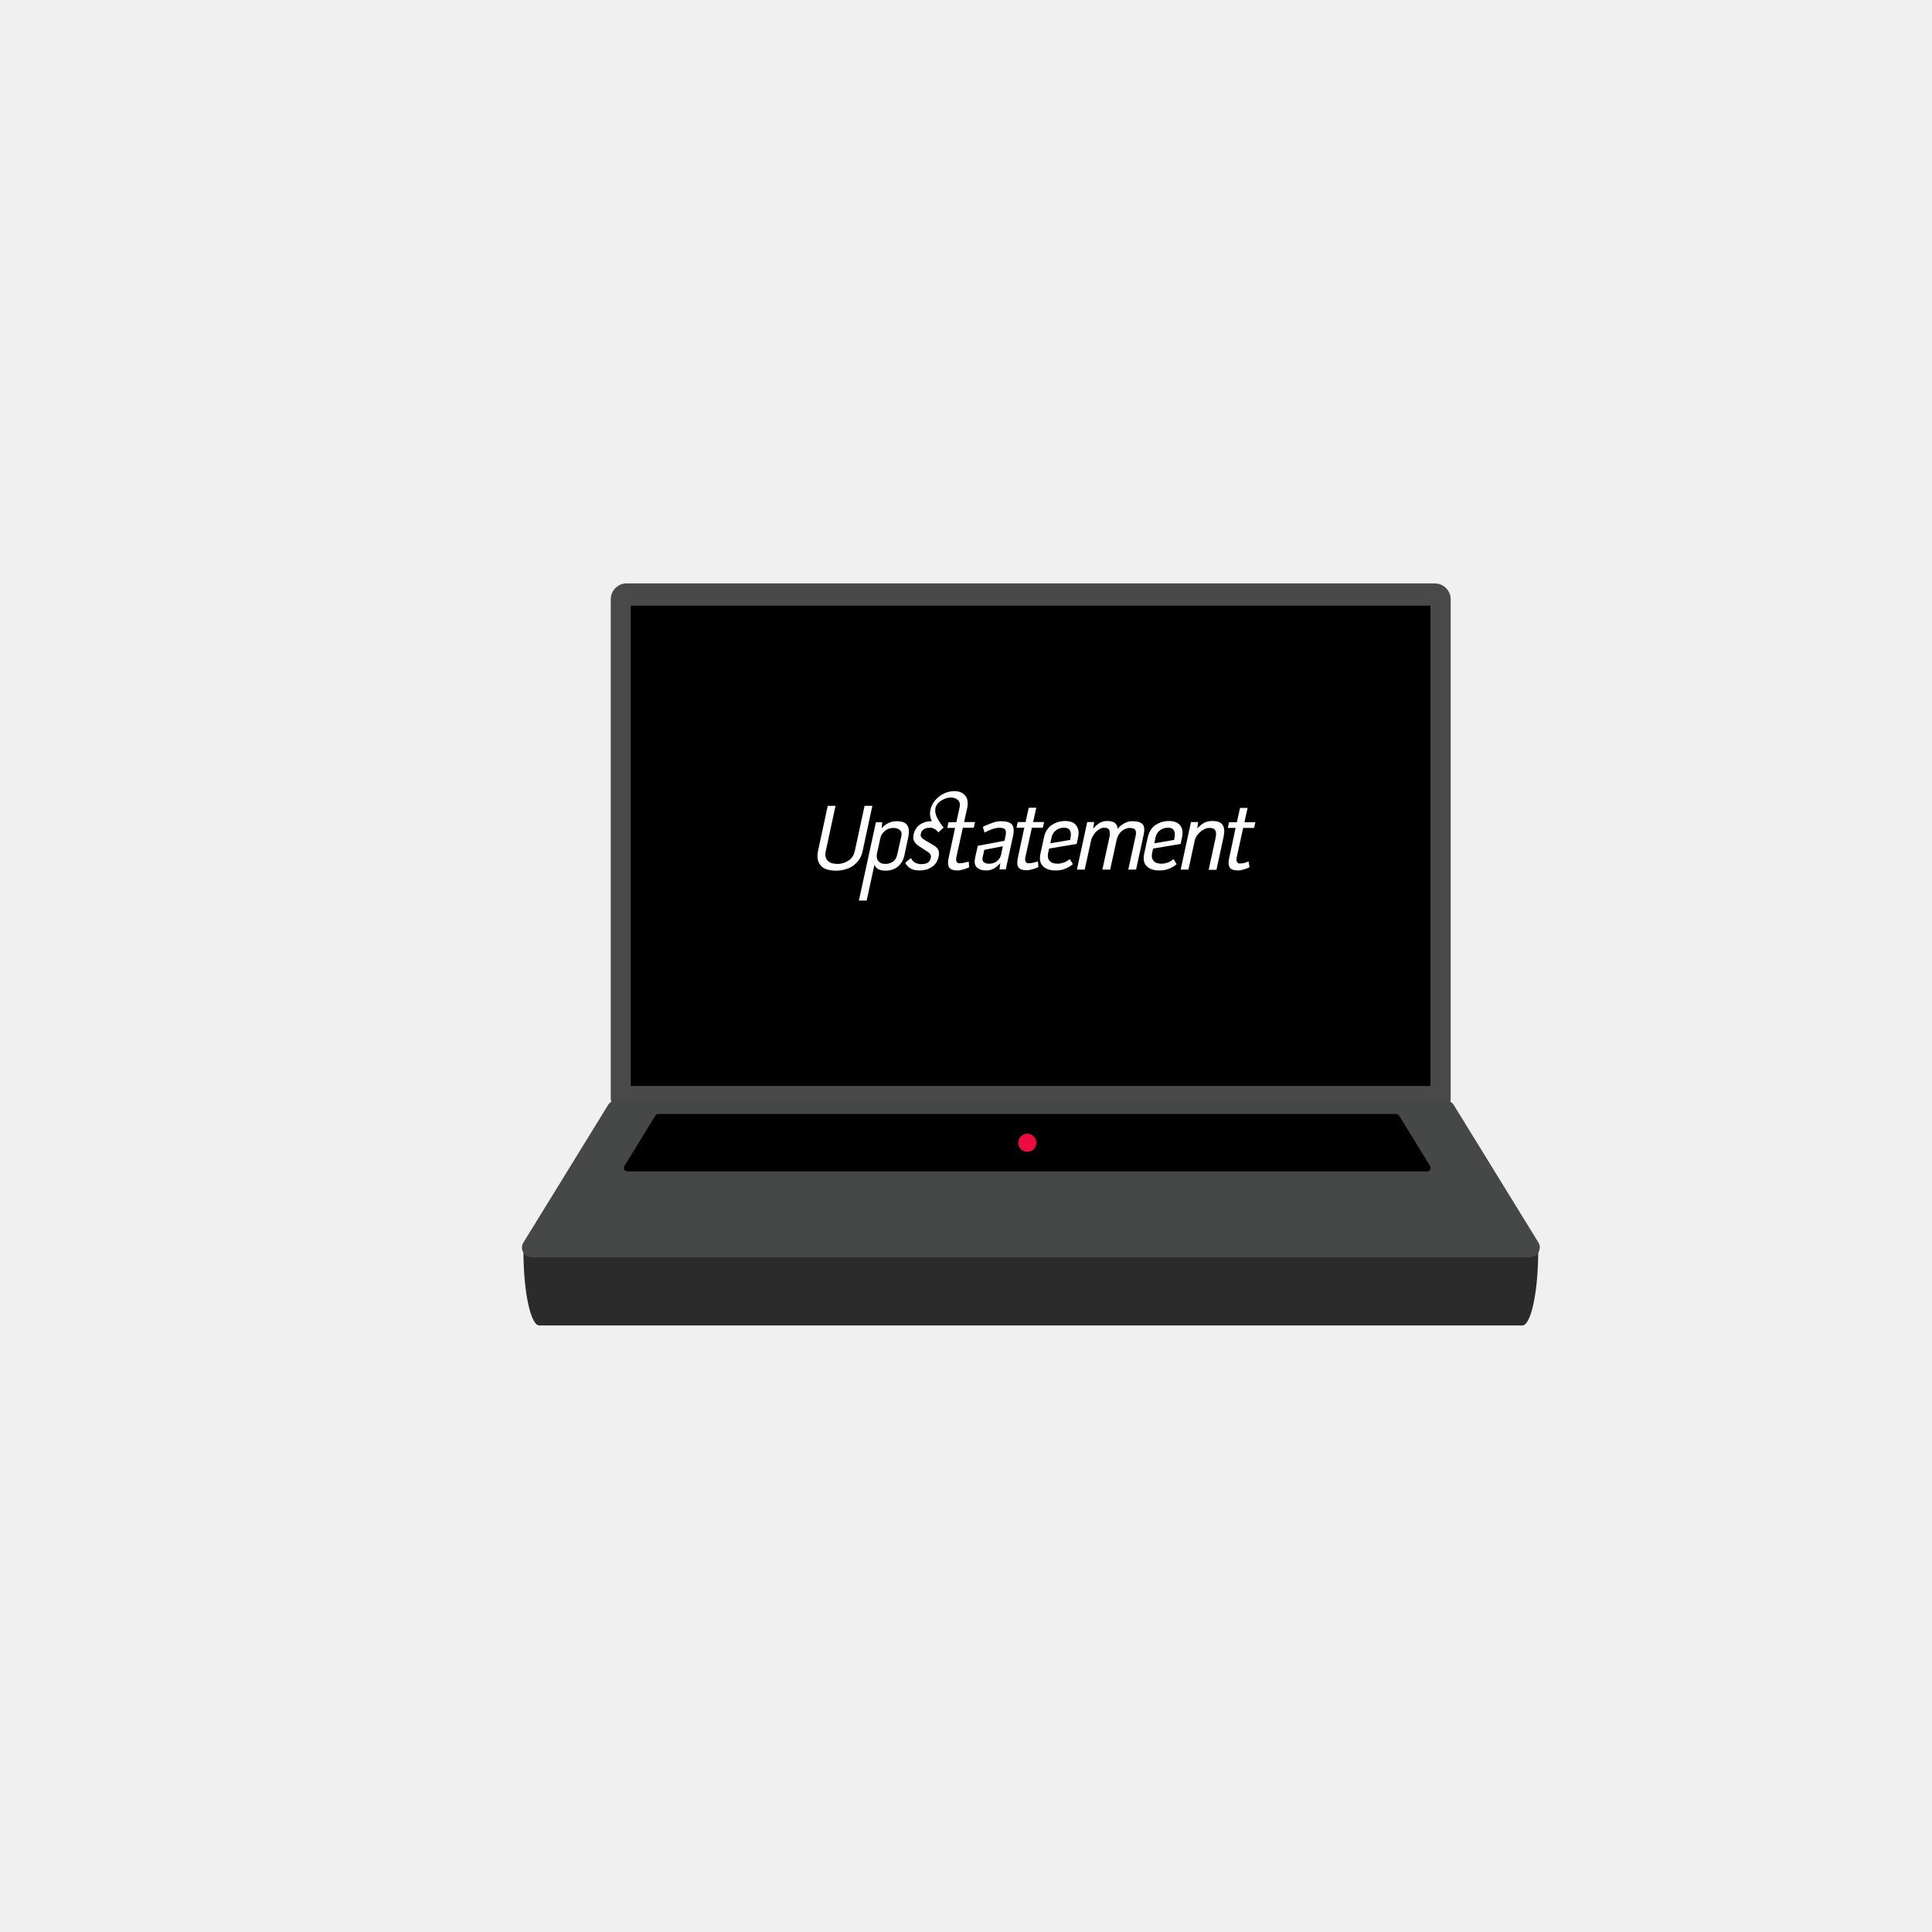
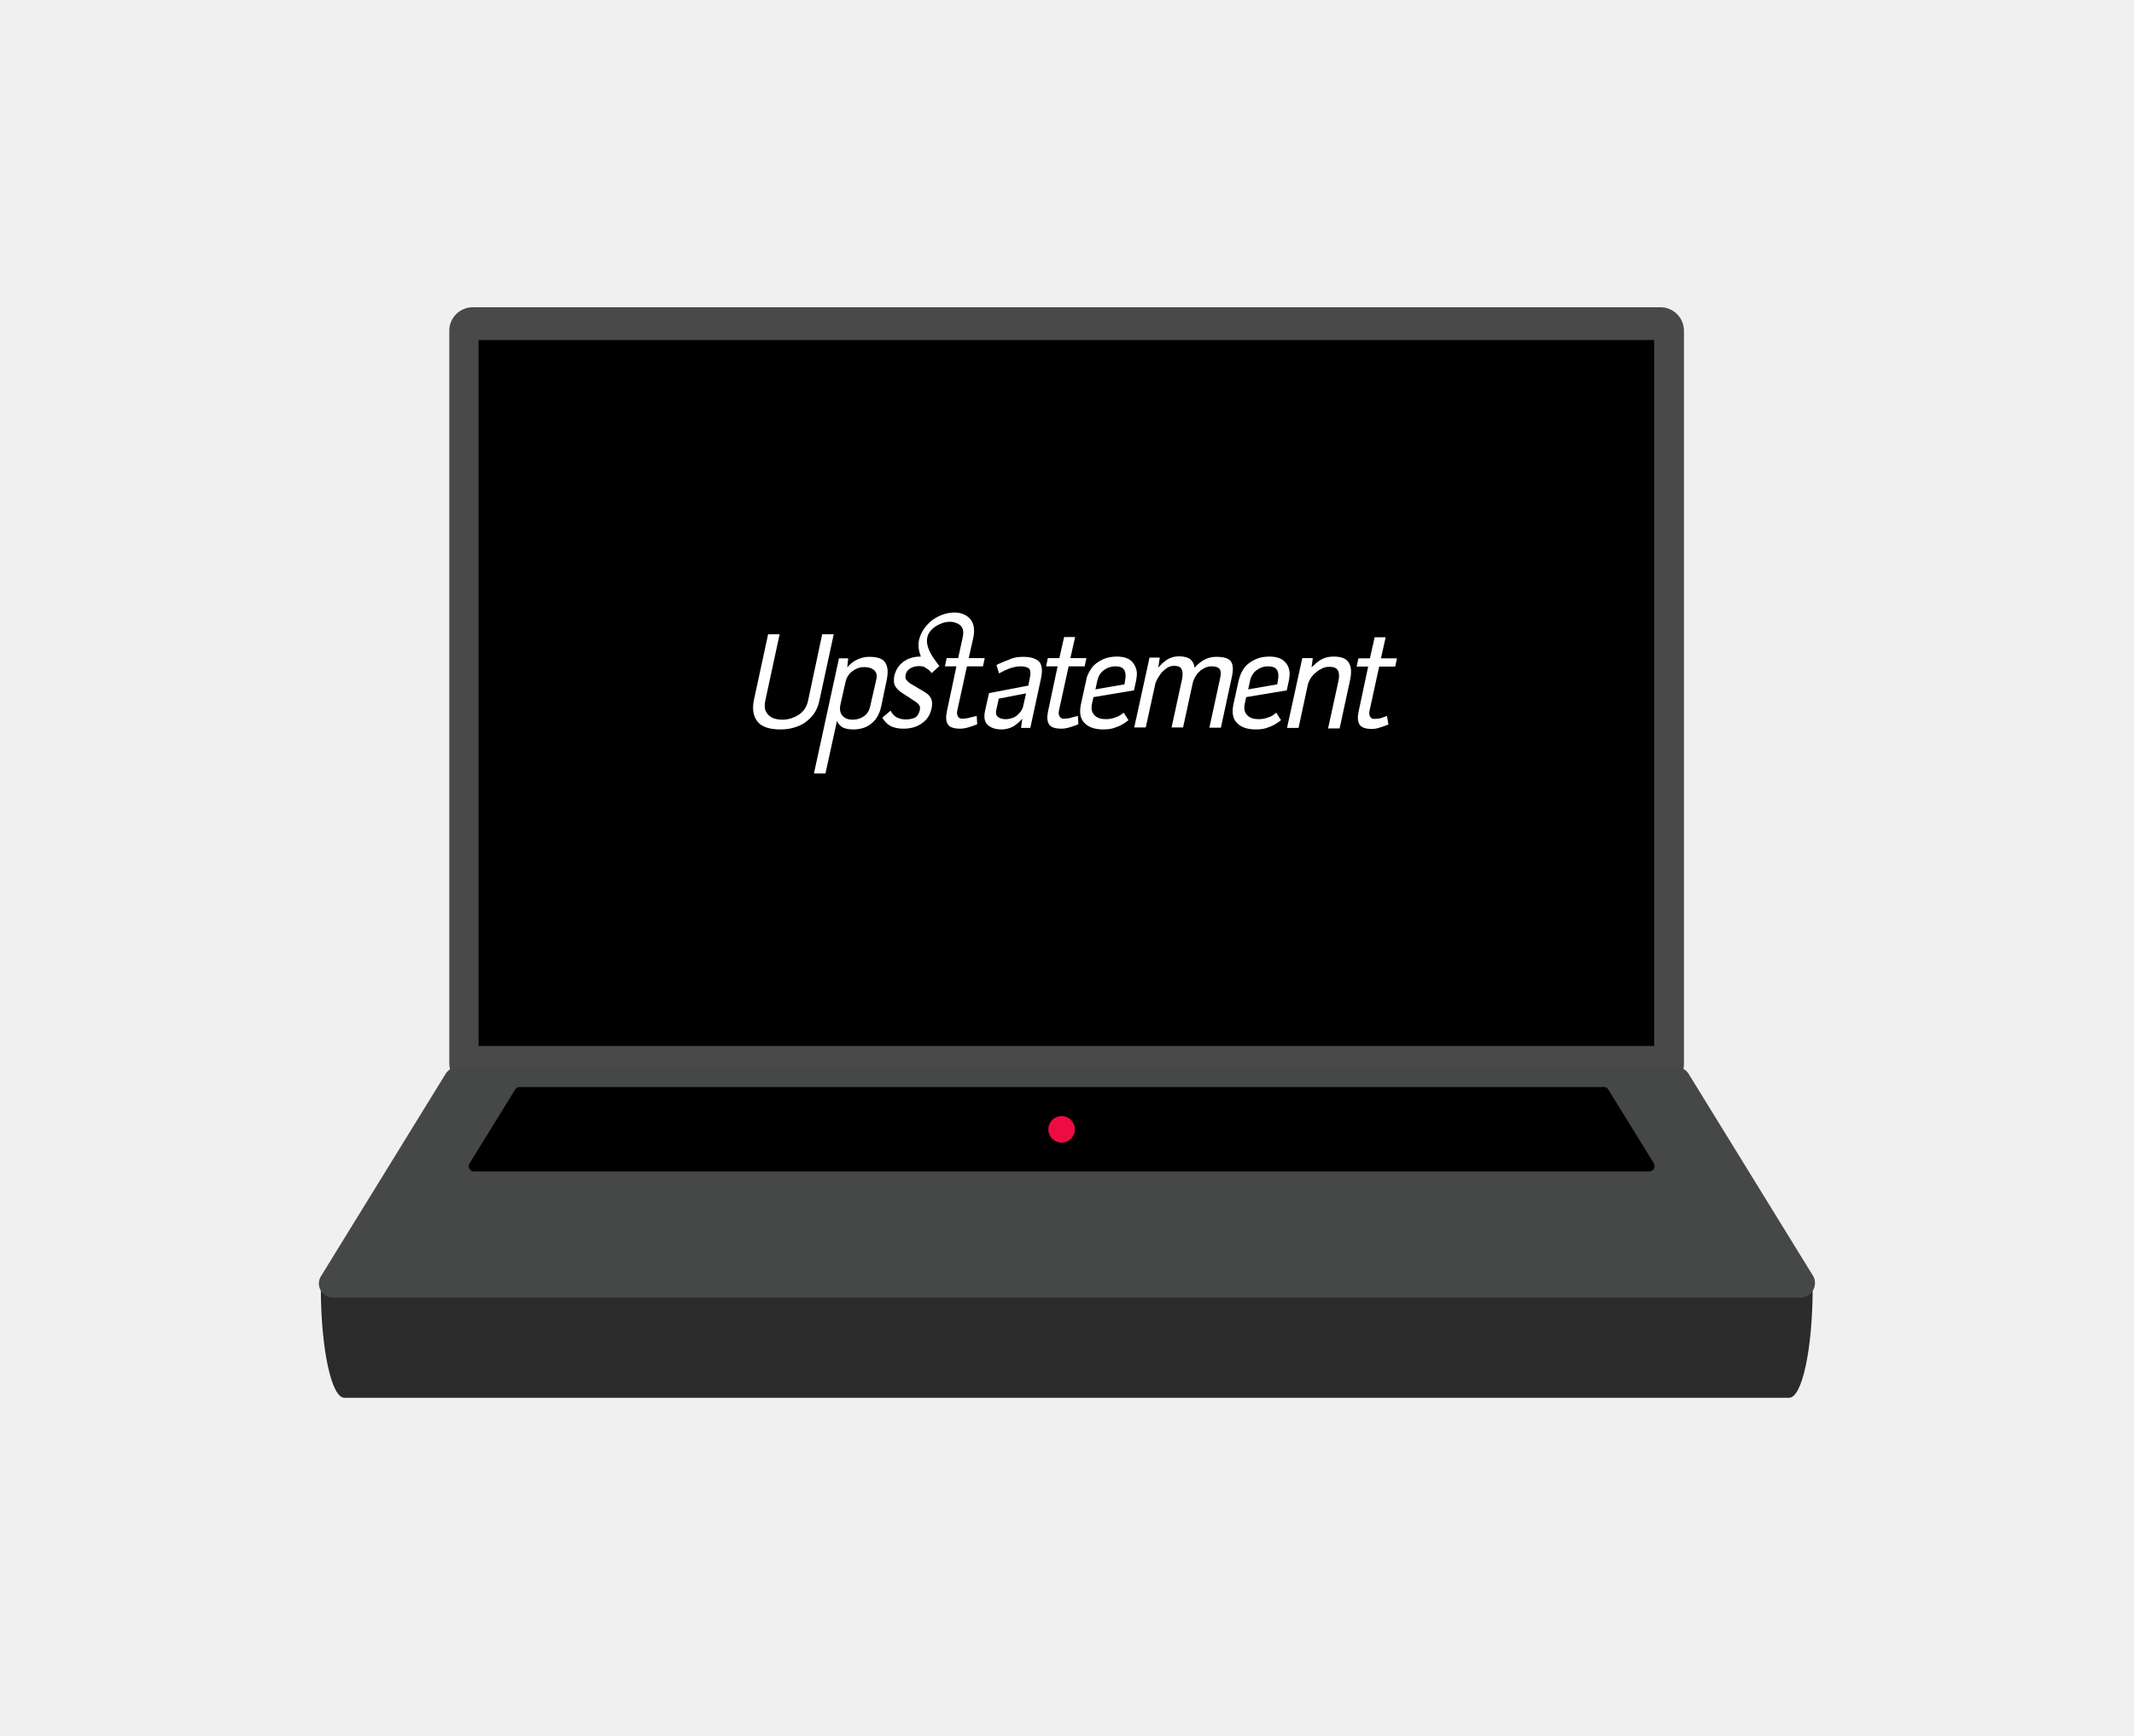
- <svg xmlns="http://www.w3.org/2000/svg" version="1.1" x="0px" y="0px" viewBox="-5162.4 1753.2 918 918" enable-background="new -5162.4 1753.2 918 918" xml:space="preserve">
+ <svg xmlns="http://www.w3.org/2000/svg" version="1.1" id="Layer_1" x="0px" y="0px" viewBox="-54.2 -135.2 852.1 693.1" enable-background="new -54.2 -135.2 852.1 693.1" xml:space="preserve">
  <g id="Layer_2" display="none">
</g>
-   <g id="Layer_1">
-     <path fill="#2B2B2B" d="M-4431.5,2347.2c0,19.8-3.4,35.8-7.6,35.8h-467c-4.2,0-7.6-16-7.6-35.8" />
-     <path fill="#494949" d="M-4480.7,2282.5h-383.9c-4.2,0-7.6-3.4-7.6-7.6v-236.9c0-4.2,3.4-7.6,7.6-7.6h383.9c4.2,0,7.6,3.4,7.6,7.6   v236.9C-4473,2279.1-4476.5,2282.5-4480.7,2282.5z" />
-     <path fill="#464747" d="M-4435.4,2350.6h-474.4c-3.6,0-5.8-3.9-3.9-7l40.2-65.3c0.8-1.4,2.3-2.2,3.9-2.2h394.1   c1.6,0,3.1,0.8,3.9,2.2l40.2,65.3C-4429.6,2346.6-4431.8,2350.6-4435.4,2350.6z" />
-     <rect x="-4862.7" y="2041" width="380" height="228.2" />
-     <path d="M-4484.3,2309.8h-380c-1.3,0-2.1-1.4-1.4-2.6l14.7-23.9c0.3-0.5,0.8-0.8,1.4-0.8h350.6c0.6,0,1.1,0.3,1.4,0.8l14.7,23.9   C-4482.2,2308.4-4483,2309.8-4484.3,2309.8z" />
-     <circle fill="#ED0C42" cx="-4674.3" cy="2296.2" r="4.3" />
+   <g id="Layer_1_1_">
+     <path fill="#2B2B2B" d="M669.6,378.8c0,24.5-4.2,44.2-9.4,44.2H83.3c-5.2,0-9.4-19.8-9.4-44.2" />
+     <path fill="#494949" d="M608.8,298.9H134.6c-5.2,0-9.4-4.2-9.4-9.4V-3.1c0-5.2,4.2-9.4,9.4-9.4h474.2c5.2,0,9.4,4.2,9.4,9.4v292.6   C618.3,294.7,614,298.9,608.8,298.9z" />
+     <path fill="#464747" d="M664.8,383h-586c-4.4,0-7.2-4.8-4.8-8.6l49.7-80.7c1-1.7,2.8-2.7,4.8-2.7h486.8c2,0,3.8,1,4.8,2.7   l49.7,80.7C671.9,378.1,669.2,383,664.8,383z" />
+     <rect x="136.9" y="0.6" width="469.4" height="281.9" />
+     <path d="M604.4,332.6H135c-1.6,0-2.6-1.7-1.7-3.2l18.2-29.5c0.4-0.6,1-1,1.7-1h433.1c0.7,0,1.4,0.4,1.7,1l18.2,29.5   C607,330.9,606,332.6,604.4,332.6z" />
+     <circle fill="#ED0C42" cx="369.7" cy="315.8" r="5.3" />
    <g>
-       <path fill="#FFFFFF" d="M-4624.3,2143.4c-1.4,0-2.7,0.3-3.9,1c-1.2,0.7-2.3,1.5-3.1,2.6c-0.2-1.4-0.7-2.3-1.5-2.9    c-0.8-0.5-2-0.8-3.5-0.8c-1.4,0-2.6,0.3-3.7,1c-1.1,0.7-2.1,1.6-3,2.7l0.5-3.2h-3.3l-4.9,22.6h3.7l3-13.7c0.1-0.7,0.4-1.4,0.8-2.1    c0.4-0.7,0.9-1.4,1.4-2c0.6-0.6,1.2-1.1,1.9-1.5c0.7-0.4,1.4-0.6,2.1-0.6c1.4,0,2.2,0.4,2.5,1.2c0.3,0.8,0.3,1.8,0.1,3.1    l-3.4,15.6h3.7l3.1-14.2c0.2-0.7,0.4-1.4,0.8-2.1c0.4-0.7,0.8-1.3,1.4-1.8c0.5-0.5,1.1-0.9,1.8-1.2c0.7-0.3,1.4-0.5,2.1-0.5    c1.4,0,2.3,0.3,2.7,0.9c0.4,0.6,0.5,1.6,0.2,2.9l-3.5,16h3.7l3.6-16.5c0.5-2.3,0.4-4-0.4-5    C-4620.3,2143.9-4621.9,2143.4-4624.3,2143.4 M-4671.8,2163.2c-0.6,0.1-1.3,0.2-1.9,0.2c-0.6,0-1-0.2-1.3-0.7    c-0.3-0.5-0.4-1.2-0.2-2.1l3.1-14.1h5.2l0.6-2.7h-5.2l1.5-6.8h-3.6l-1.5,6.8h-3.7l-0.6,2.7h3.7l-3.1,14.5    c-0.4,1.9-0.3,3.3,0.3,4.3c0.6,0.9,1.9,1.4,4,1.4c0.9,0,1.8-0.2,2.8-0.5c1-0.3,1.9-0.6,2.7-1l-0.2-2.7    C-4670.4,2162.8-4671.2,2163.1-4671.8,2163.2 M-4662.7,2150.9c0.3-1.3,1-2.4,2.1-3.2c1.1-0.8,2.3-1.2,3.7-1.2c1.3,0,2.2,0.3,2.7,1    c0.5,0.6,0.7,1.6,0.6,2.8l-0.3,2l-9.4,1.6L-4662.7,2150.9z M-4657.1,2163.1c-0.9,0.3-1.9,0.5-2.8,0.5c-1.6,0-2.9-0.4-3.7-1.3    c-0.8-0.8-1.1-2-0.8-3.6l0.5-2.3l13.1-2.2l0.7-3.4c0.2-1.1,0.3-2.2,0.1-3.1c-0.2-0.9-0.6-1.7-1.1-2.4c-0.5-0.7-1.3-1.2-2.1-1.5    c-0.9-0.3-1.9-0.5-3.1-0.5c-1.2,0-2.4,0.2-3.5,0.5c-1.1,0.4-2.1,0.9-3,1.5c-0.9,0.6-1.6,1.4-2.2,2.4c-0.6,0.9-1.1,2-1.3,3.2    l-1.7,7.8c-0.6,2.7-0.2,4.7,1.1,6c1.3,1.4,3.3,2.1,6.1,2.1c1.5,0,2.9-0.2,4.2-0.7c1.3-0.4,2.7-1.2,4-2.3l-1.5-2.4    C-4655.2,2162.3-4656.2,2162.8-4657.1,2163.1 M-4569.1,2162.5c-0.9,0.4-1.7,0.6-2.3,0.8c-0.6,0.1-1.3,0.2-1.9,0.2    c-0.6,0-1-0.2-1.3-0.7c-0.3-0.5-0.4-1.2-0.2-2.1l3.1-14.1h5.2l0.6-2.7h-5.2l1.5-6.8h-3.6l-1.5,6.8h-3.7l-0.6,2.7h3.7l-3.1,14.5    c-0.4,1.9-0.3,3.3,0.3,4.3c0.6,0.9,1.9,1.4,4,1.4c0.9,0,1.8-0.2,2.7-0.5c1-0.3,1.9-0.6,2.7-1L-4569.1,2162.5z M-4613.3,2150.9    c0.3-1.3,1-2.4,2.1-3.2c1.1-0.8,2.3-1.2,3.7-1.2c1.3,0,2.2,0.3,2.7,1c0.5,0.6,0.7,1.6,0.6,2.8l-0.3,2l-9.4,1.6L-4613.3,2150.9z     M-4607.7,2163.1c-0.9,0.3-1.9,0.5-2.8,0.5c-1.6,0-2.9-0.4-3.7-1.3c-0.8-0.8-1.1-2-0.8-3.6l0.5-2.3l13.1-2.2l0.7-3.4    c0.2-1.1,0.3-2.2,0.1-3.1c-0.2-0.9-0.5-1.7-1.1-2.4s-1.3-1.2-2.2-1.5c-0.9-0.3-1.9-0.5-3.1-0.5c-1.2,0-2.4,0.2-3.5,0.5    c-1.1,0.4-2.1,0.9-3,1.5c-0.9,0.6-1.6,1.4-2.2,2.4c-0.6,0.9-1,2-1.3,3.2l-1.7,7.8c-0.6,2.7-0.2,4.7,1.1,6c1.3,1.4,3.3,2.1,6.1,2.1    c1.5,0,2.9-0.2,4.2-0.7c1.3-0.4,2.7-1.2,4-2.3l-1.5-2.4C-4605.8,2162.3-4606.8,2162.8-4607.7,2163.1 M-4586.4,2143.3    c-1.5,0-2.8,0.3-3.9,0.9c-1.1,0.6-2.1,1.5-3.2,2.6l0.4-3h-3.4l-4.9,22.6h3.7l3-13.9c0.2-0.7,0.5-1.4,0.9-2.1    c0.5-0.7,1-1.3,1.7-1.9c0.6-0.6,1.3-1,2.1-1.4c0.8-0.4,1.5-0.5,2.3-0.5c1.5,0,2.4,0.4,2.8,1.3c0.4,0.8,0.4,2,0.1,3.4l-3.3,15.2    h3.7l3.4-15.7c0.5-2.4,0.4-4.2-0.4-5.5C-4582.2,2143.9-4583.9,2143.3-4586.4,2143.3 M-4686.7,2159.2c-0.1,0.6-0.4,1.2-0.7,1.8    c-0.4,0.5-0.8,1-1.3,1.4c-0.5,0.4-1.1,0.7-1.7,0.9c-0.6,0.2-1.2,0.3-1.9,0.3c-1.1,0-1.9-0.2-2.6-0.7c-0.6-0.4-0.8-1.2-0.6-2.2    l0.8-3.7l8.8-1.7L-4686.7,2159.2z M-4686.8,2143.4c-0.6,0-1.3,0.1-2.1,0.2c-0.8,0.2-1.6,0.4-2.3,0.7c-0.8,0.3-1.5,0.6-2.3,0.9    c-0.7,0.3-1.4,0.6-1.9,0.9l0.8,2.7c0.4-0.2,1-0.5,1.6-0.8c0.6-0.3,1.2-0.5,1.9-0.8c0.6-0.2,1.3-0.4,1.9-0.5    c0.6-0.1,1.1-0.2,1.5-0.2c1.5,0,2.4,0.3,2.9,0.8c0.4,0.6,0.5,1.6,0.2,3l-0.5,2.4l-12.7,2.4l-1.3,5.8c-0.4,2-0.2,3.4,0.8,4.4    c1,1,2.5,1.5,4.6,1.5c1.3,0,2.5-0.3,3.7-1c1.1-0.7,2.1-1.5,2.9-2.5l-0.4,3h3l3.5-16.1c0.5-2.4,0.3-4.1-0.6-5.3    C-4682.6,2143.9-4684.3,2143.4-4686.8,2143.4 M-4736.1,2159.3c-0.3,1.5-1,2.6-2,3.3c-1,0.7-2.2,1.1-3.7,1.1    c-1.5,0-2.6-0.5-3.3-1.4c-0.7-0.9-0.9-2.1-0.6-3.6l1.6-7.2c0.3-1.4,1-2.6,2.2-3.5c1.1-0.9,2.4-1.4,3.9-1.4c1.5,0,2.6,0.4,3.3,1.1    c0.7,0.7,0.9,1.8,0.5,3.2L-4736.1,2159.3z M-4736.5,2143.4c-1.3,0-2.6,0.3-3.8,0.9c-1.2,0.6-2.3,1.4-3.2,2.5l0.3-2.9h-3l-8.1,37.2    h3.7l3.7-17c0.4,1,1.1,1.8,2,2.2c1,0.4,2,0.6,3.2,0.6c2.5,0,4.5-0.7,6-2c1.6-1.3,2.6-3.2,3.1-5.6l1.8-8.5c0.5-2.5,0.3-4.3-0.6-5.6    C-4732.2,2144-4733.9,2143.4-4736.5,2143.4 M-4756.2,2157.4c-0.4,2.1-1.4,3.6-3,4.7c-1.5,1-3.3,1.6-5.2,1.6c-1,0-1.8-0.1-2.6-0.3    c-0.8-0.2-1.4-0.6-2-1.1c-0.5-0.5-0.9-1.1-1.1-1.9c-0.2-0.8-0.2-1.8,0.1-2.9l4.6-21.4h-3.7l-4.6,21.4c-0.6,2.9-0.2,5.2,1.2,6.9    c1.4,1.7,3.9,2.5,7.4,2.5c1.5,0,2.9-0.2,4.3-0.6c1.4-0.4,2.6-0.9,3.7-1.7c1.1-0.8,2.1-1.8,2.9-2.9c0.8-1.2,1.4-2.6,1.7-4.2    l4.6-21.4h-3.7L-4756.2,2157.4z M-4704.6,2163.2c-0.6,0.1-1.3,0.2-1.9,0.2c-0.6,0-1-0.2-1.3-0.7c-0.3-0.5-0.4-1.2-0.2-2.1    l3.1-14.1h5.2l0.6-2.7h-5.2l1.5-6.8h0c0.5-2.5,0.1-4.6-1.1-5.9c-1.2-1.4-3.1-2-5-2c-2.3,0-4.8,0.8-6.9,2.3    c-2.1,1.5-3.9,3.8-4.5,6.5c-0.4,1.9-0.2,3.6,0.6,5.5c0,0-0.1,0-0.1,0c-2.2,0-4.1,0.6-5.6,1.7c-1.5,1.1-2.4,2.6-2.9,4.5    c-0.2,0.9-0.2,1.7-0.1,2.3c0.1,0.6,0.4,1.2,0.8,1.7c0.4,0.5,0.9,1,1.5,1.4c0.6,0.4,1.3,0.9,2.1,1.4c0.6,0.4,1.1,0.7,1.7,1.1    c0.5,0.3,1,0.6,1.3,0.9c0.4,0.3,0.6,0.6,0.8,1c0.2,0.4,0.2,0.8,0.1,1.3c-0.3,1.3-0.8,2.1-1.6,2.5c-0.8,0.4-1.8,0.6-3.1,0.6    c-0.8,0-1.7-0.2-2.6-0.6c-0.9-0.4-1.6-1.2-2.2-2.3l-2.7,2.3c0.7,1.2,1.6,2.1,2.6,2.7c1.1,0.6,2.5,0.9,4.2,0.9    c2.2,0,4.2-0.5,5.8-1.6c1.7-1.1,2.8-2.7,3.3-5c0.2-0.9,0.2-1.7,0.1-2.3c-0.1-0.6-0.4-1.2-0.8-1.7c-0.4-0.5-0.9-0.9-1.6-1.3    c-0.6-0.4-1.4-0.8-2.2-1.3c-0.4-0.3-0.9-0.6-1.4-0.8c-0.5-0.3-1-0.6-1.4-0.9c-0.4-0.3-0.7-0.7-1-1c-0.2-0.4-0.3-0.8-0.2-1.4    c0.2-1.1,0.7-1.8,1.5-2.3c0.8-0.5,1.7-0.7,2.9-0.7c0.8,0,1.6,0.2,2.3,0.7c0.7,0.4,1.2,0.9,1.7,1.5l2.5-2.3    c-0.2-0.2-0.4-0.5-0.6-0.7c-0.3-0.4-0.6-0.8-0.8-1.1l0,0c-3.2-4.4-4.1-8.7,0.9-11.4c3.5-1.8,5.8-1,7.1,0c0,0,0,0,0,0    c0.1,0,0.1,0.1,0.1,0.1c0.1,0.1,0.2,0.2,0.3,0.3c0.6,0.7,0.9,1.7,0.5,3.6l-0.1,0.4h0l-1.4,6.3h-3.7l-0.6,2.7h3.7l-3.1,14.5    c-0.4,1.9-0.3,3.3,0.3,4.3c0.6,0.9,1.9,1.4,4,1.4c0.9,0,1.8-0.2,2.8-0.5c1-0.3,1.9-0.6,2.7-1l-0.2-2.7    C-4703.2,2162.8-4704,2163.1-4704.6,2163.2" />
+       <path fill="#FFFFFF" d="M431.4,127.1c-1.7,0-3.3,0.4-4.8,1.2c-1.5,0.9-2.8,1.9-3.8,3.2c-0.2-1.7-0.9-2.8-1.9-3.6    c-1-0.6-2.5-1-4.3-1c-1.7,0-3.2,0.4-4.6,1.2c-1.4,0.9-2.6,2-3.7,3.3l0.6-4h-4.1l-6.1,27.9h4.6l3.7-16.9c0.1-0.9,0.5-1.7,1-2.6    c0.5-0.9,1.1-1.7,1.7-2.5c0.7-0.7,1.5-1.4,2.3-1.9c0.9-0.5,1.7-0.7,2.6-0.7c1.7,0,2.7,0.5,3.1,1.5c0.4,1,0.4,2.2,0.1,3.8    l-4.2,19.3h4.6l3.8-17.5c0.2-0.9,0.5-1.7,1-2.6c0.5-0.9,1-1.6,1.7-2.2c0.6-0.6,1.4-1.1,2.2-1.5c0.9-0.4,1.7-0.6,2.6-0.6    c1.7,0,2.8,0.4,3.3,1.1c0.5,0.7,0.6,2,0.2,3.6l-4.3,19.8h4.6l4.4-20.4c0.6-2.8,0.5-4.9-0.5-6.2    C436.4,127.7,434.4,127.1,431.4,127.1 M372.8,151.6c-0.7,0.1-1.6,0.2-2.3,0.2c-0.7,0-1.2-0.2-1.6-0.9c-0.4-0.6-0.5-1.5-0.2-2.6    l3.8-17.4h6.4l0.7-3.3h-6.4l1.9-8.4h-4.4l-1.9,8.4h-4.6l-0.7,3.3h4.6l-3.8,17.9c-0.5,2.3-0.4,4.1,0.4,5.3c0.7,1.1,2.3,1.7,4.9,1.7    c1.1,0,2.2-0.2,3.5-0.6c1.2-0.4,2.3-0.7,3.3-1.2l-0.2-3.3C374.5,151.1,373.5,151.4,372.8,151.6 M384,136.4c0.4-1.6,1.2-3,2.6-4    c1.4-1,2.8-1.5,4.6-1.5c1.6,0,2.7,0.4,3.3,1.2c0.6,0.7,0.9,2,0.7,3.5l-0.4,2.5l-11.6,2L384,136.4z M390.9,151.4    c-1.1,0.4-2.3,0.6-3.5,0.6c-2,0-3.6-0.5-4.6-1.6c-1-1-1.4-2.5-1-4.4l0.6-2.8l16.2-2.7l0.9-4.2c0.2-1.4,0.4-2.7,0.1-3.8    c-0.2-1.1-0.7-2.1-1.4-3c-0.6-0.9-1.6-1.5-2.6-1.9c-1.1-0.4-2.3-0.6-3.8-0.6s-3,0.2-4.3,0.6c-1.4,0.5-2.6,1.1-3.7,1.9    s-2,1.7-2.7,3c-0.7,1.1-1.4,2.5-1.6,4l-2.1,9.6c-0.7,3.3-0.2,5.8,1.4,7.4c1.6,1.7,4.1,2.6,7.5,2.6c1.9,0,3.6-0.2,5.2-0.9    c1.6-0.5,3.3-1.5,4.9-2.8l-1.9-3C393.3,150.4,392,151.1,390.9,151.4 M499.6,150.7c-1.1,0.5-2.1,0.7-2.8,1    c-0.7,0.1-1.6,0.2-2.3,0.2c-0.7,0-1.2-0.2-1.6-0.9c-0.4-0.6-0.5-1.5-0.2-2.6l3.8-17.4h6.4l0.7-3.3h-6.4l1.9-8.4h-4.4l-1.9,8.4    h-4.6l-0.7,3.3h4.6l-3.8,17.9c-0.5,2.3-0.4,4.1,0.4,5.3c0.7,1.1,2.3,1.7,4.9,1.7c1.1,0,2.2-0.2,3.3-0.6c1.2-0.4,2.3-0.7,3.3-1.2    L499.6,150.7z M445,136.4c0.4-1.6,1.2-3,2.6-4s2.8-1.5,4.6-1.5c1.6,0,2.7,0.4,3.3,1.2c0.6,0.7,0.9,2,0.7,3.5l-0.4,2.5l-11.6,2    L445,136.4z M451.9,151.4c-1.1,0.4-2.3,0.6-3.5,0.6c-2,0-3.6-0.5-4.6-1.6c-1-1-1.4-2.5-1-4.4l0.6-2.8l16.2-2.7l0.9-4.2    c0.2-1.4,0.4-2.7,0.1-3.8c-0.2-1.1-0.6-2.1-1.4-3c-0.7-0.9-1.6-1.5-2.7-1.9c-1.1-0.4-2.3-0.6-3.8-0.6s-3,0.2-4.3,0.6    c-1.4,0.5-2.6,1.1-3.7,1.9s-2,1.7-2.7,3c-0.7,1.1-1.2,2.5-1.6,4l-2.1,9.6c-0.7,3.3-0.2,5.8,1.4,7.4c1.6,1.7,4.1,2.6,7.5,2.6    c1.9,0,3.6-0.2,5.2-0.9c1.6-0.5,3.3-1.5,4.9-2.8l-1.9-3C454.3,150.4,453.1,151.1,451.9,151.4 M478.3,127c-1.9,0-3.5,0.4-4.8,1.1    c-1.4,0.7-2.6,1.9-4,3.2l0.5-3.7h-4.2l-6.1,27.9h4.6l3.7-17.2c0.2-0.9,0.6-1.7,1.1-2.6c0.6-0.9,1.2-1.6,2.1-2.3    c0.7-0.7,1.6-1.2,2.6-1.7c1-0.5,1.9-0.6,2.8-0.6c1.9,0,3,0.5,3.5,1.6c0.5,1,0.5,2.5,0.1,4.2l-4.1,18.8h4.6l4.2-19.4    c0.6-3,0.5-5.2-0.5-6.8C483.4,127.7,481.3,127,478.3,127 M354.4,146.6c-0.1,0.7-0.5,1.5-0.9,2.2c-0.5,0.6-1,1.2-1.6,1.7    c-0.6,0.5-1.4,0.9-2.1,1.1c-0.7,0.2-1.5,0.4-2.3,0.4c-1.4,0-2.3-0.2-3.2-0.9c-0.7-0.5-1-1.5-0.7-2.7l1-4.6l10.9-2.1L354.4,146.6z     M354.2,127.1c-0.7,0-1.6,0.1-2.6,0.2c-1,0.2-2,0.5-2.8,0.9c-1,0.4-1.9,0.7-2.8,1.1c-0.9,0.4-1.7,0.7-2.3,1.1l1,3.3    c0.5-0.2,1.2-0.6,2-1c0.7-0.4,1.5-0.6,2.3-1c0.7-0.2,1.6-0.5,2.3-0.6c0.7-0.1,1.4-0.2,1.9-0.2c1.9,0,3,0.4,3.6,1    c0.5,0.7,0.6,2,0.2,3.7l-0.6,3l-15.7,3l-1.6,7.2c-0.5,2.5-0.2,4.2,1,5.4c1.2,1.2,3.1,1.9,5.7,1.9c1.6,0,3.1-0.4,4.6-1.2    c1.4-0.9,2.6-1.9,3.6-3.1l-0.5,3.7h3.7l4.3-19.9c0.6-3,0.4-5.1-0.7-6.5C359.4,127.7,357.3,127.1,354.2,127.1 M293.3,146.7    c-0.4,1.9-1.2,3.2-2.5,4.1c-1.2,0.9-2.7,1.4-4.6,1.4c-1.9,0-3.2-0.6-4.1-1.7c-0.9-1.1-1.1-2.6-0.7-4.4l2-8.9    c0.4-1.7,1.2-3.2,2.7-4.3c1.4-1.1,3-1.7,4.8-1.7s3.2,0.5,4.1,1.4c0.9,0.9,1.1,2.2,0.6,4L293.3,146.7z M292.8,127.1    c-1.6,0-3.2,0.4-4.7,1.1c-1.5,0.7-2.8,1.7-4,3.1l0.4-3.6h-3.7l-10,46h4.6l4.6-21c0.5,1.2,1.4,2.2,2.5,2.7c1.2,0.5,2.5,0.7,4,0.7    c3.1,0,5.6-0.9,7.4-2.5c2-1.6,3.2-4,3.8-6.9l2.2-10.5c0.6-3.1,0.4-5.3-0.7-6.9C298.2,127.8,296.1,127.1,292.8,127.1 M268.5,144.4    c-0.5,2.6-1.7,4.4-3.7,5.8c-1.9,1.2-4.1,2-6.4,2c-1.2,0-2.2-0.1-3.2-0.4c-1-0.2-1.7-0.7-2.5-1.4c-0.6-0.6-1.1-1.4-1.4-2.3    c-0.2-1-0.2-2.2,0.1-3.6l5.7-26.4h-4.6l-5.7,26.4c-0.7,3.6-0.2,6.4,1.5,8.5c1.7,2.1,4.8,3.1,9.1,3.1c1.9,0,3.6-0.2,5.3-0.7    c1.7-0.5,3.2-1.1,4.6-2.1c1.4-1,2.6-2.2,3.6-3.6c1-1.5,1.7-3.2,2.1-5.2l5.7-26.4h-4.6L268.5,144.4z M332.2,151.6    c-0.7,0.1-1.6,0.2-2.3,0.2c-0.7,0-1.2-0.2-1.6-0.9s-0.5-1.5-0.2-2.6l3.8-17.4h6.4l0.7-3.3h-6.4l1.9-8.4l0,0    c0.6-3.1,0.1-5.7-1.4-7.3c-1.5-1.7-3.8-2.5-6.2-2.5c-2.8,0-5.9,1-8.5,2.8c-2.6,1.9-4.8,4.7-5.6,8c-0.5,2.3-0.2,4.4,0.7,6.8h-0.1    c-2.7,0-5.1,0.7-6.9,2.1c-1.9,1.4-3,3.2-3.6,5.6c-0.2,1.1-0.2,2.1-0.1,2.8s0.5,1.5,1,2.1c0.5,0.6,1.1,1.2,1.9,1.7    c0.7,0.5,1.6,1.1,2.6,1.7c0.7,0.5,1.4,0.9,2.1,1.4c0.6,0.4,1.2,0.7,1.6,1.1c0.5,0.4,0.7,0.7,1,1.2c0.2,0.5,0.2,1,0.1,1.6    c-0.4,1.6-1,2.6-2,3.1c-1,0.5-2.2,0.7-3.8,0.7c-1,0-2.1-0.2-3.2-0.7c-1.1-0.5-2-1.5-2.7-2.8l-3.3,2.8c0.9,1.5,2,2.6,3.2,3.3    c1.4,0.7,3.1,1.1,5.2,1.1c2.7,0,5.2-0.6,7.2-2c2.1-1.4,3.5-3.3,4.1-6.2c0.2-1.1,0.2-2.1,0.1-2.8s-0.5-1.5-1-2.1s-1.1-1.1-2-1.6    c-0.7-0.5-1.7-1-2.7-1.6c-0.5-0.4-1.1-0.7-1.7-1c-0.6-0.4-1.2-0.7-1.7-1.1c-0.5-0.4-0.9-0.9-1.2-1.2c-0.2-0.5-0.4-1-0.2-1.7    c0.2-1.4,0.9-2.2,1.9-2.8c1-0.6,2.1-0.9,3.6-0.9c1,0,2,0.2,2.8,0.9c0.9,0.5,1.5,1.1,2.1,1.9l3.1-2.8c-0.2-0.2-0.5-0.6-0.7-0.9    c-0.4-0.5-0.7-1-1-1.4l0,0c-4-5.4-5.1-10.7,1.1-14.1c4.3-2.2,7.2-1.2,8.8,0l0,0c0.1,0,0.1,0.1,0.1,0.1c0.1,0.1,0.2,0.2,0.4,0.4    c0.7,0.9,1.1,2.1,0.6,4.4l-0.1,0.5l0,0l-1.7,7.8h-4.6l-0.7,3.3h4.6l-3.8,17.9c-0.5,2.3-0.4,4.1,0.4,5.3c0.7,1.1,2.3,1.7,4.9,1.7    c1.1,0,2.2-0.2,3.5-0.6c1.2-0.4,2.3-0.7,3.3-1.2l-0.2-3.3C334,151.1,333,151.4,332.2,151.6" />
    </g>
  </g>
</svg>
